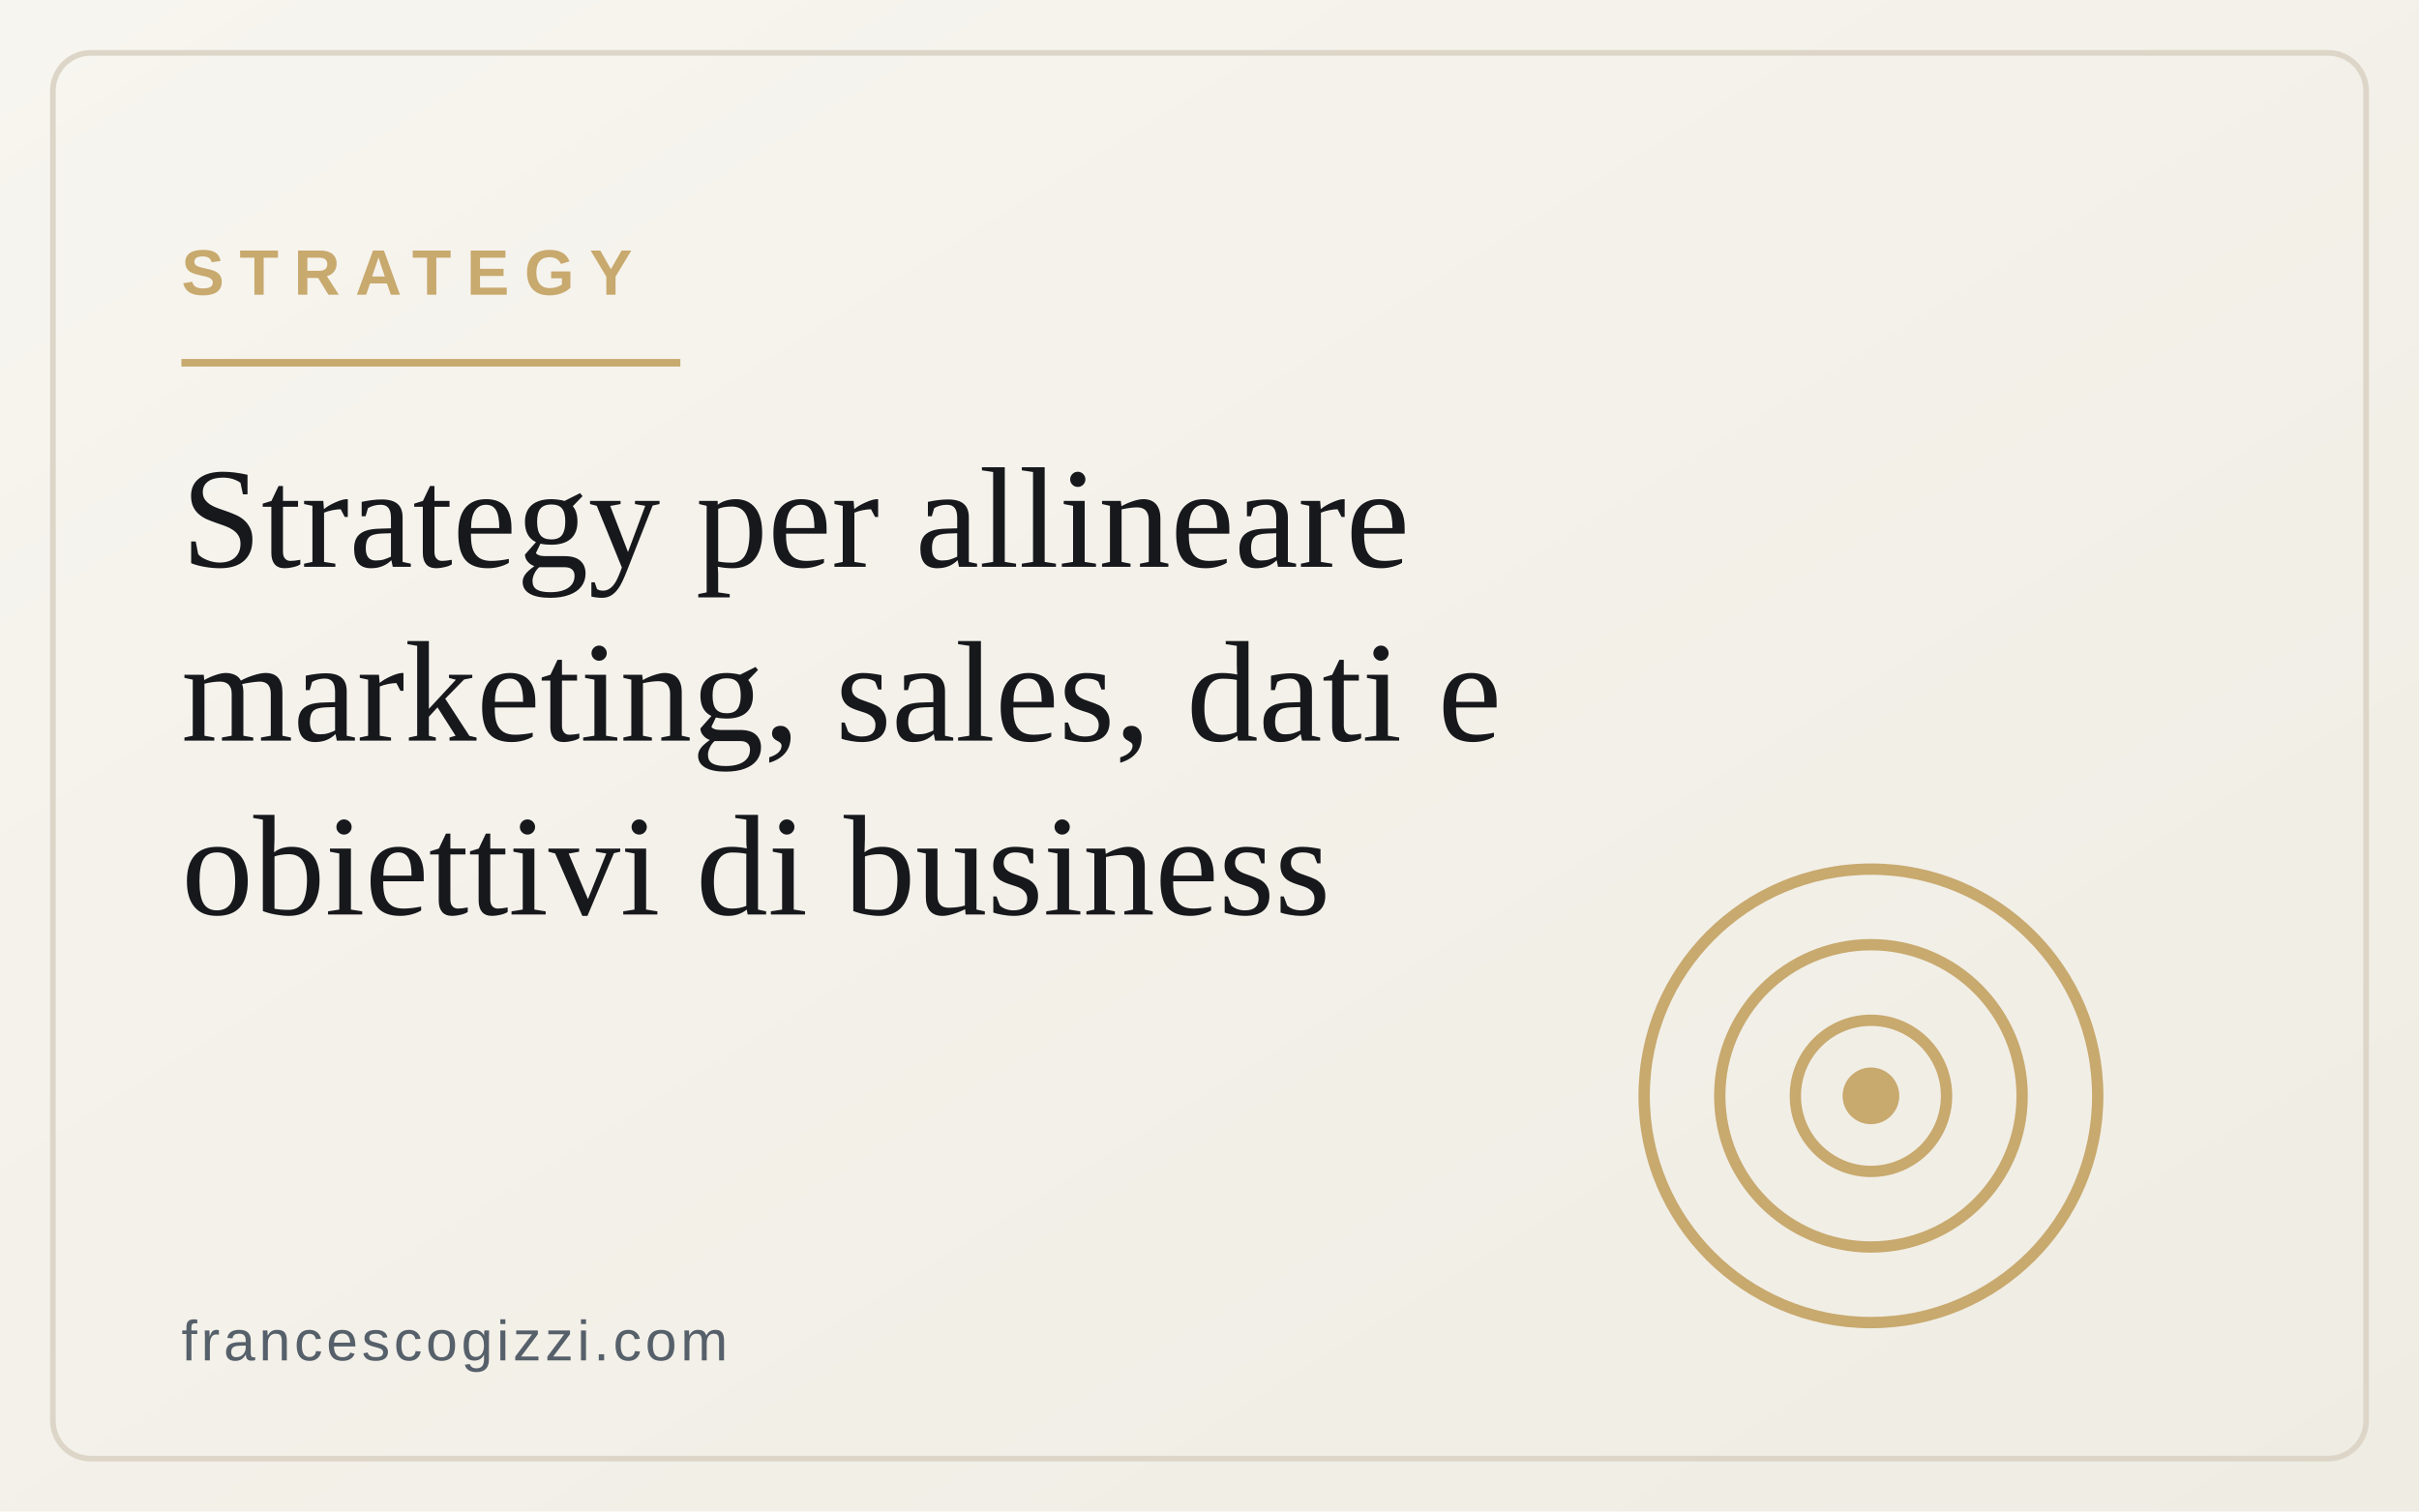
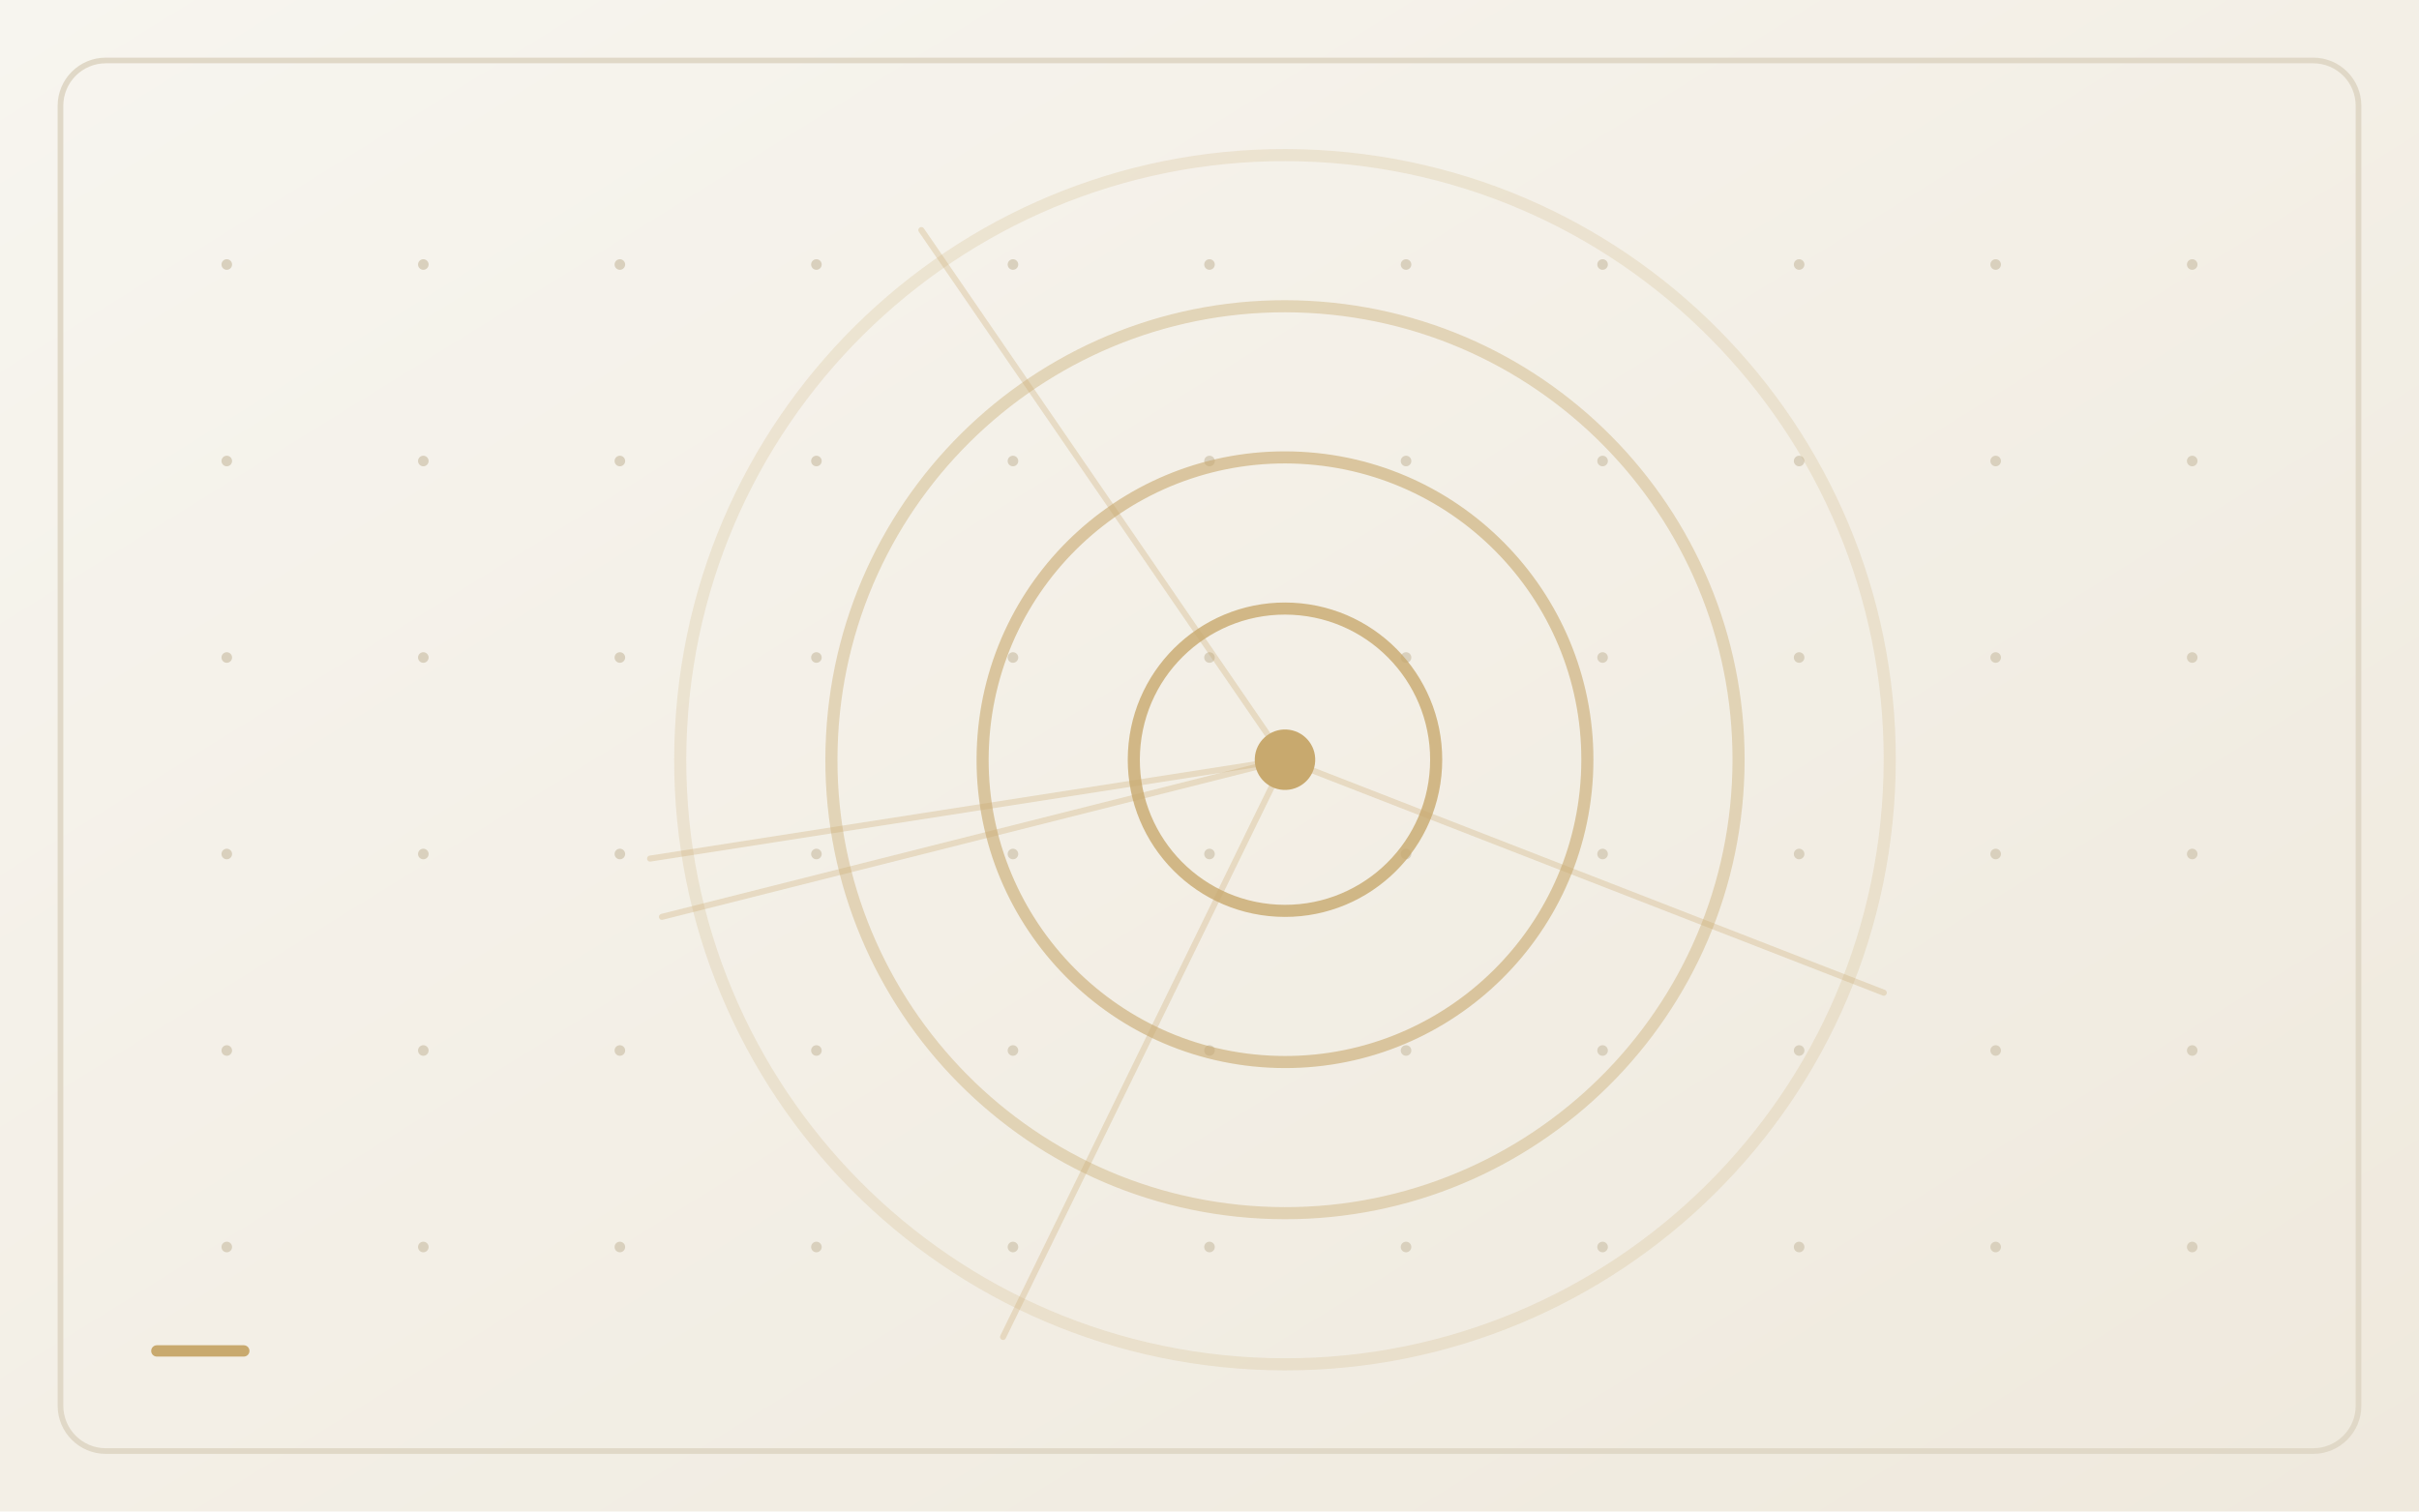
- <svg xmlns="http://www.w3.org/2000/svg" viewBox="0 0 640 400" width="640" height="400" role="img" aria-label="Strategy per allineare marketing, sales, dati e obiettivi di business">
+ <svg xmlns="http://www.w3.org/2000/svg" viewBox="0 0 640 400" width="640" height="400">
  <defs>
    <linearGradient id="bg" x1="0" y1="0" x2="1" y2="1">
      <stop offset="0" stop-color="#f7f5ef" />
-       <stop offset="1" stop-color="#efece3" />
+       <stop offset="1" stop-color="#efe9dd" />
    </linearGradient>
  </defs>
  <rect width="640" height="400" fill="url(#bg)" />
-   <rect x="14" y="14" width="612" height="372" fill="none" stroke="#ddd6c8" stroke-width="1.5" rx="10" />
-   <text x="48" y="78" font-family="Arial,Helvetica,sans-serif" font-size="17" font-weight="700" letter-spacing="4" fill="#c8a96e">STRATEGY</text>
-   <line x1="48" y1="96" x2="180" y2="96" stroke="#c8a96e" stroke-width="2" />
-   <text x="48" y="150" font-family="Georgia,'Times New Roman',serif" font-size="38" fill="#16181c">
-     <tspan x="48" dy="0">Strategy per allineare</tspan>
-     <tspan x="48" dy="46">marketing, sales, dati e</tspan>
-     <tspan x="48" dy="46">obiettivi di business</tspan>
-   </text>
-   <g transform="translate(495,290)" stroke="#c8a96e" fill="none" stroke-width="3" stroke-linecap="round">
-     <circle r="20" />
-     <circle r="40" />
-     <circle r="60" />
-     <circle r="6" fill="#c8a96e" />
+   <circle cx="60" cy="70" r="1.4" fill="#d9d0bd" />
+   <circle cx="60" cy="122" r="1.4" fill="#d9d0bd" />
+   <circle cx="60" cy="174" r="1.4" fill="#d9d0bd" />
+   <circle cx="60" cy="226" r="1.4" fill="#d9d0bd" />
+   <circle cx="60" cy="278" r="1.4" fill="#d9d0bd" />
+   <circle cx="60" cy="330" r="1.4" fill="#d9d0bd" />
+   <circle cx="112" cy="70" r="1.4" fill="#d9d0bd" />
+   <circle cx="112" cy="122" r="1.4" fill="#d9d0bd" />
+   <circle cx="112" cy="174" r="1.4" fill="#d9d0bd" />
+   <circle cx="112" cy="226" r="1.4" fill="#d9d0bd" />
+   <circle cx="112" cy="278" r="1.4" fill="#d9d0bd" />
+   <circle cx="112" cy="330" r="1.4" fill="#d9d0bd" />
+   <circle cx="164" cy="70" r="1.4" fill="#d9d0bd" />
+   <circle cx="164" cy="122" r="1.4" fill="#d9d0bd" />
+   <circle cx="164" cy="174" r="1.4" fill="#d9d0bd" />
+   <circle cx="164" cy="226" r="1.4" fill="#d9d0bd" />
+   <circle cx="164" cy="278" r="1.4" fill="#d9d0bd" />
+   <circle cx="164" cy="330" r="1.4" fill="#d9d0bd" />
+   <circle cx="216" cy="70" r="1.4" fill="#d9d0bd" />
+   <circle cx="216" cy="122" r="1.4" fill="#d9d0bd" />
+   <circle cx="216" cy="174" r="1.4" fill="#d9d0bd" />
+   <circle cx="216" cy="226" r="1.4" fill="#d9d0bd" />
+   <circle cx="216" cy="278" r="1.4" fill="#d9d0bd" />
+   <circle cx="216" cy="330" r="1.4" fill="#d9d0bd" />
+   <circle cx="268" cy="70" r="1.4" fill="#d9d0bd" />
+   <circle cx="268" cy="122" r="1.4" fill="#d9d0bd" />
+   <circle cx="268" cy="174" r="1.4" fill="#d9d0bd" />
+   <circle cx="268" cy="226" r="1.4" fill="#d9d0bd" />
+   <circle cx="268" cy="278" r="1.4" fill="#d9d0bd" />
+   <circle cx="268" cy="330" r="1.4" fill="#d9d0bd" />
+   <circle cx="320" cy="70" r="1.4" fill="#d9d0bd" />
+   <circle cx="320" cy="122" r="1.4" fill="#d9d0bd" />
+   <circle cx="320" cy="174" r="1.4" fill="#d9d0bd" />
+   <circle cx="320" cy="226" r="1.4" fill="#d9d0bd" />
+   <circle cx="320" cy="278" r="1.4" fill="#d9d0bd" />
+   <circle cx="320" cy="330" r="1.4" fill="#d9d0bd" />
+   <circle cx="372" cy="70" r="1.4" fill="#d9d0bd" />
+   <circle cx="372" cy="122" r="1.4" fill="#d9d0bd" />
+   <circle cx="372" cy="174" r="1.4" fill="#d9d0bd" />
+   <circle cx="372" cy="226" r="1.4" fill="#d9d0bd" />
+   <circle cx="372" cy="278" r="1.4" fill="#d9d0bd" />
+   <circle cx="372" cy="330" r="1.4" fill="#d9d0bd" />
+   <circle cx="424" cy="70" r="1.4" fill="#d9d0bd" />
+   <circle cx="424" cy="122" r="1.4" fill="#d9d0bd" />
+   <circle cx="424" cy="174" r="1.4" fill="#d9d0bd" />
+   <circle cx="424" cy="226" r="1.4" fill="#d9d0bd" />
+   <circle cx="424" cy="278" r="1.4" fill="#d9d0bd" />
+   <circle cx="424" cy="330" r="1.4" fill="#d9d0bd" />
+   <circle cx="476" cy="70" r="1.4" fill="#d9d0bd" />
+   <circle cx="476" cy="122" r="1.4" fill="#d9d0bd" />
+   <circle cx="476" cy="174" r="1.4" fill="#d9d0bd" />
+   <circle cx="476" cy="226" r="1.4" fill="#d9d0bd" />
+   <circle cx="476" cy="278" r="1.4" fill="#d9d0bd" />
+   <circle cx="476" cy="330" r="1.4" fill="#d9d0bd" />
+   <circle cx="528" cy="70" r="1.4" fill="#d9d0bd" />
+   <circle cx="528" cy="122" r="1.4" fill="#d9d0bd" />
+   <circle cx="528" cy="174" r="1.4" fill="#d9d0bd" />
+   <circle cx="528" cy="226" r="1.4" fill="#d9d0bd" />
+   <circle cx="528" cy="278" r="1.4" fill="#d9d0bd" />
+   <circle cx="528" cy="330" r="1.4" fill="#d9d0bd" />
+   <circle cx="580" cy="70" r="1.4" fill="#d9d0bd" />
+   <circle cx="580" cy="122" r="1.4" fill="#d9d0bd" />
+   <circle cx="580" cy="174" r="1.4" fill="#d9d0bd" />
+   <circle cx="580" cy="226" r="1.4" fill="#d9d0bd" />
+   <circle cx="580" cy="278" r="1.4" fill="#d9d0bd" />
+   <circle cx="580" cy="330" r="1.4" fill="#d9d0bd" />
+   <rect x="16" y="16" width="608" height="368" fill="none" stroke="#e0d8c7" stroke-width="1.5" rx="12" />
+   <g transform="rotate(3 320 200)">
+     <path d="M340 200 L236.59 65.069" stroke="#c8a96e" fill="none" stroke-linecap="round" stroke-linejoin="round" stroke-width="1.6" opacity="0.3" />
+     <path d="M340 200 L273.499 356.453" stroke="#c8a96e" fill="none" stroke-linecap="round" stroke-linejoin="round" stroke-width="1.6" opacity="0.3" />
+     <path d="M340 200 L173.626 234.922" stroke="#c8a96e" fill="none" stroke-linecap="round" stroke-linejoin="round" stroke-width="1.6" opacity="0.3" />
+     <path d="M340 200 L501.434 253.283" stroke="#c8a96e" fill="none" stroke-linecap="round" stroke-linejoin="round" stroke-width="1.6" opacity="0.3" />
+     <path d="M340 200 L177.567 250.153" stroke="#c8a96e" fill="none" stroke-linecap="round" stroke-linejoin="round" stroke-width="1.6" opacity="0.3" />
+     <circle cx="340" cy="200" r="40" stroke="#c8a96e" fill="none" stroke-width="3.2" stroke-linecap="round" stroke-linejoin="round" opacity="0.8" />
+     <circle cx="340" cy="200" r="80" stroke="#c8a96e" fill="none" stroke-width="3.2" stroke-linecap="round" stroke-linejoin="round" opacity="0.6" />
+     <circle cx="340" cy="200" r="120" stroke="#c8a96e" fill="none" stroke-width="3.2" stroke-linecap="round" stroke-linejoin="round" opacity="0.4" />
+     <circle cx="340" cy="200" r="160" stroke="#c8a96e" fill="none" stroke-width="3.2" stroke-linecap="round" stroke-linejoin="round" opacity="0.2" />
+     <circle cx="340" cy="200" r="8" fill="#c8a96e" />
  </g>
-   <text x="48" y="360" font-family="Arial,Helvetica,sans-serif" font-size="15" letter-spacing="1" fill="#56606a">francescogizzi.com</text>
+   <rect x="40" y="356" width="26" height="3" rx="1.5" fill="#c8a96e" />
</svg>
